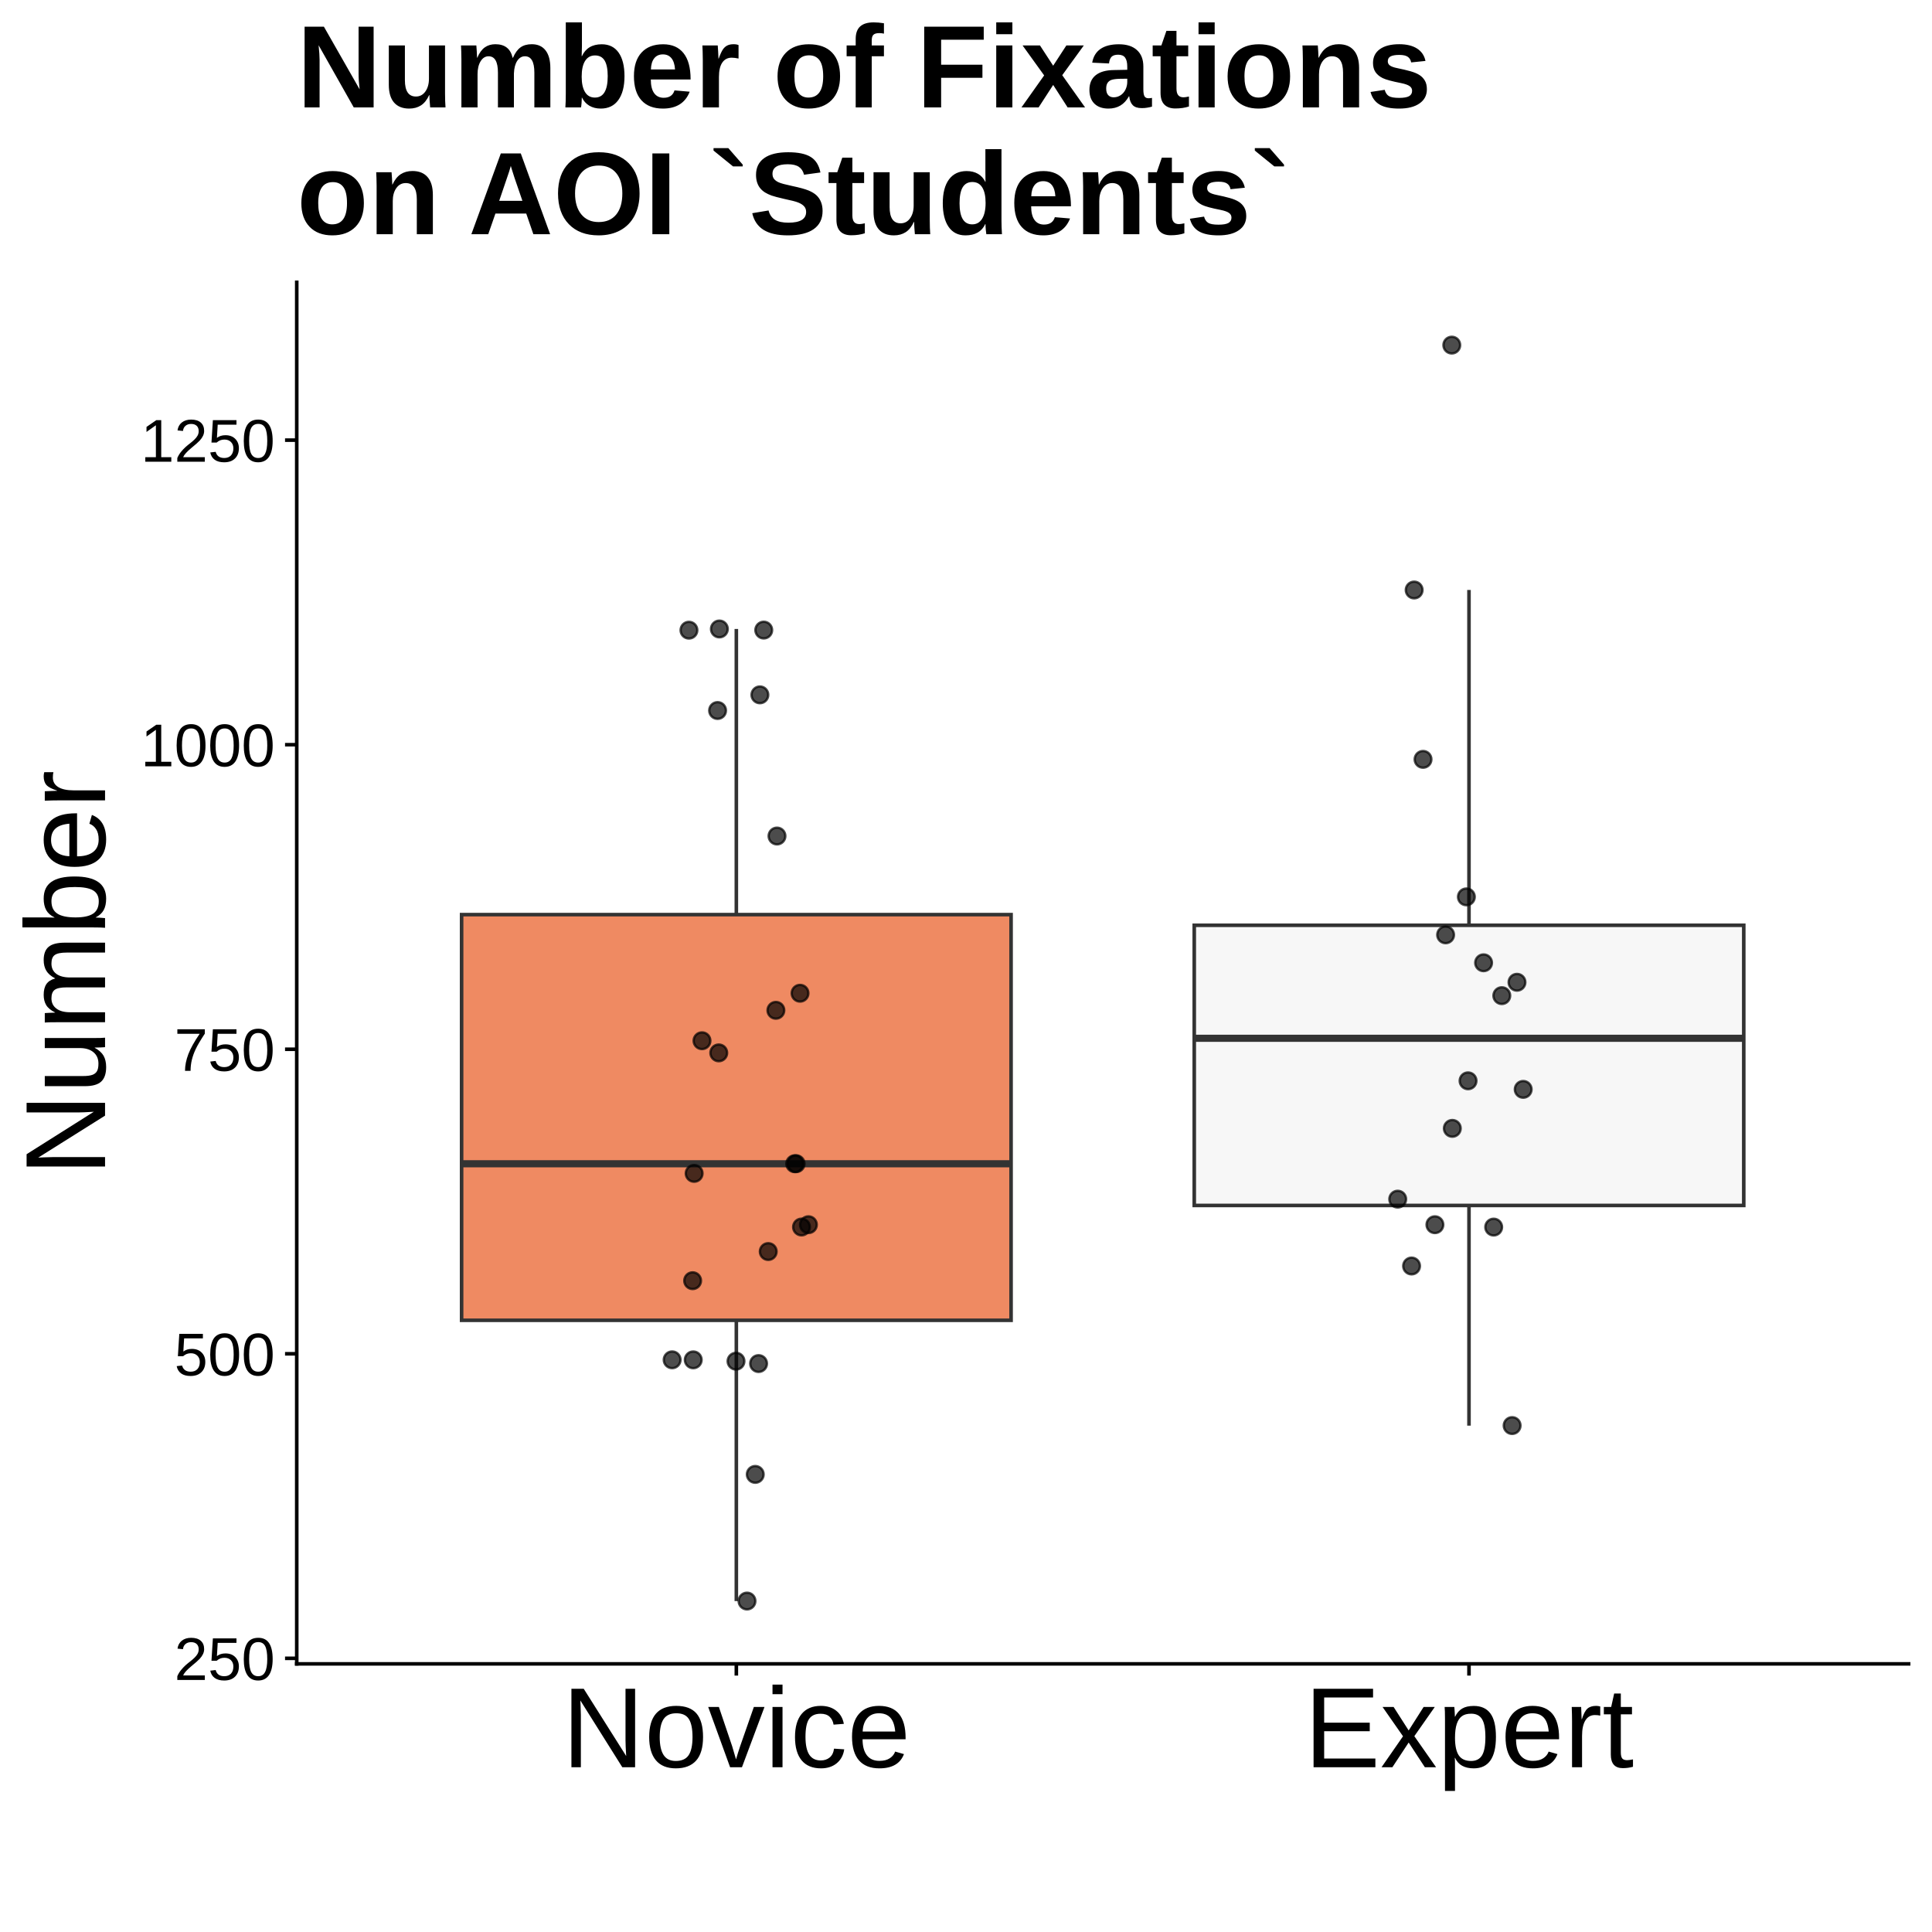
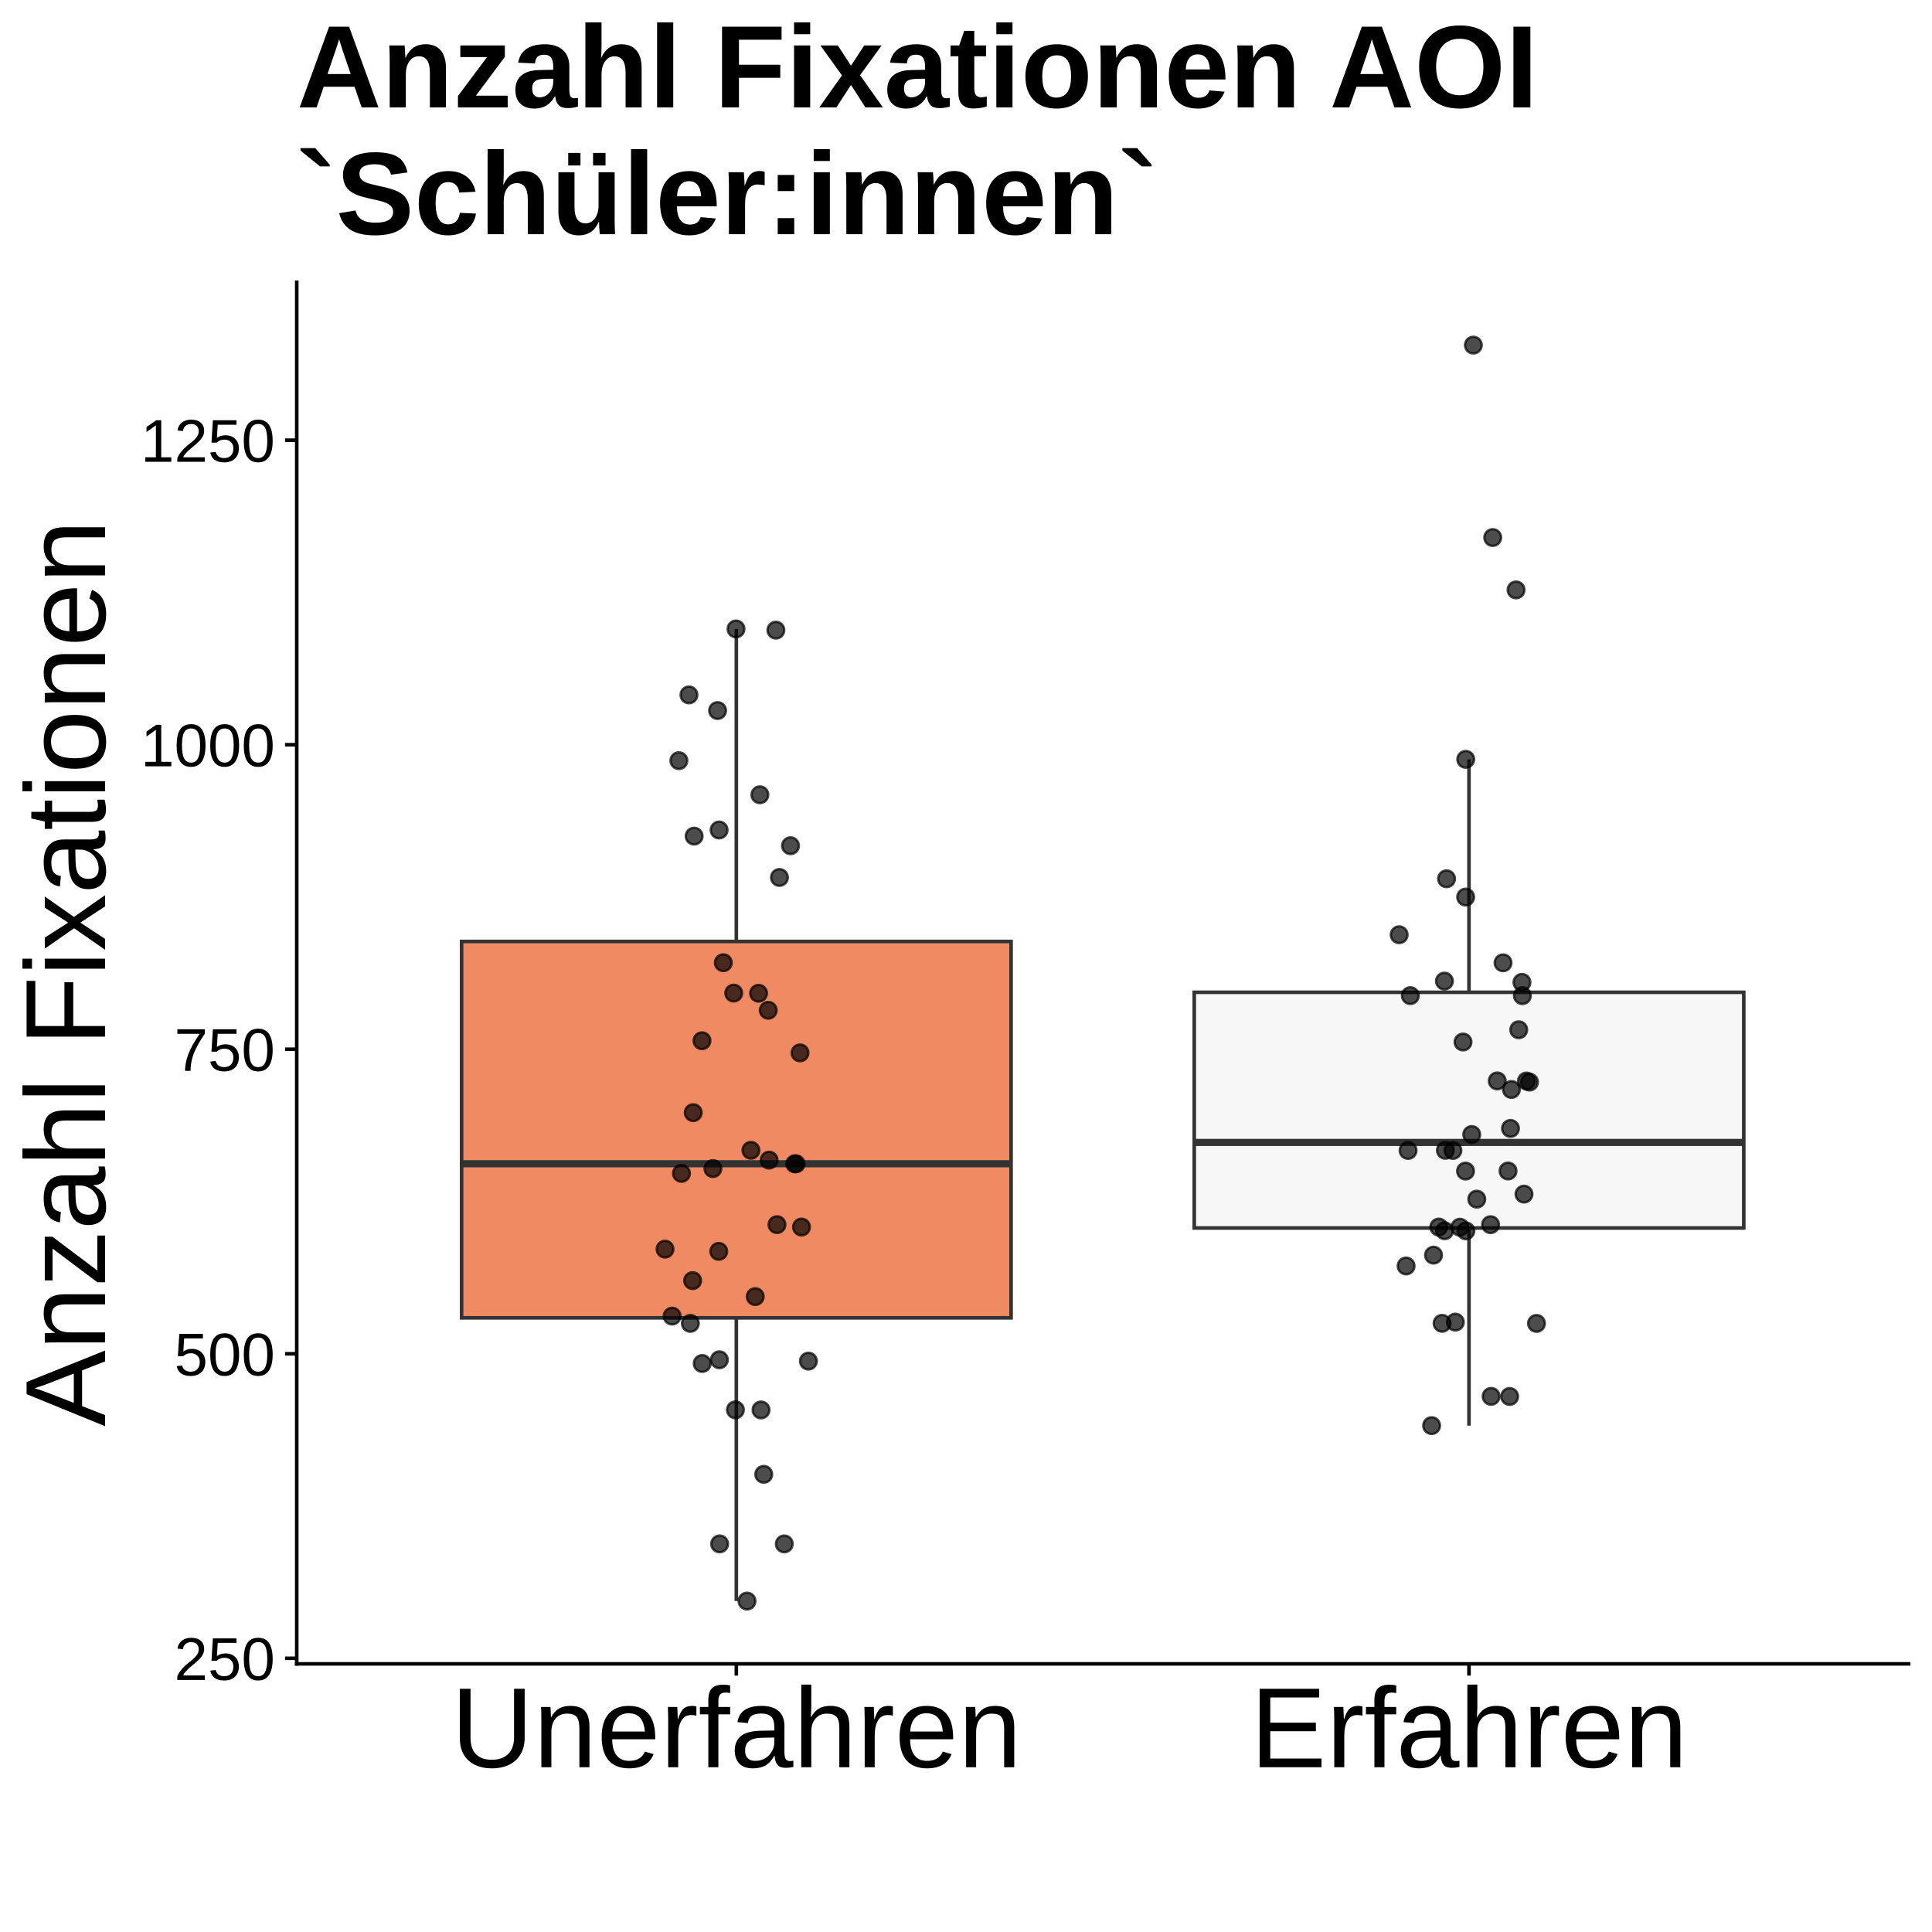
<svg xmlns="http://www.w3.org/2000/svg" class="svglite" width="576.00pt" height="576.00pt" viewBox="0 0 576.00 576.00">
  <defs>
    <style type="text/css">
    .svglite line, .svglite polyline, .svglite polygon, .svglite path, .svglite rect, .svglite circle {
      fill: none;
      stroke: #000000;
      stroke-linecap: round;
      stroke-linejoin: round;
      stroke-miterlimit: 10.00;
    }
    .svglite text {
      white-space: pre;
    }
  </style>
  </defs>
  <rect width="100%" height="100%" style="stroke: none; fill: none;" />
  <defs>
    <clipPath id="cpMC4wMHw1NzYuMDB8MC4wMHw1NzYuMDA=">
      <rect x="0.00" y="0.00" width="576.00" height="576.00" />
    </clipPath>
  </defs>
  <g clip-path="url(#cpMC4wMHw1NzYuMDB8MC4wMHw1NzYuMDA=)">
</g>
  <defs>
    <clipPath id="cpODguNDd8NTY5LjAzfDg0LjE3fDQ5Ni4wNg==">
      <rect x="88.47" y="84.17" width="480.56" height="411.89" />
    </clipPath>
  </defs>
  <g clip-path="url(#cpODguNDd8NTY5LjAzfDg0LjE3fDQ5Ni4wNg==)">
-     <line x1="219.53" y1="272.68" x2="219.53" y2="187.52" style="stroke-width: 1.07; stroke: #333333; stroke-linecap: butt;" />
-     <line x1="219.53" y1="393.63" x2="219.53" y2="477.34" style="stroke-width: 1.07; stroke: #333333; stroke-linecap: butt;" />
-     <polygon points="137.62,272.68 137.62,393.63 301.44,393.63 301.44,272.68 137.62,272.68 " style="stroke-width: 1.07; stroke: #333333; stroke-linecap: butt; stroke-linejoin: miter; fill: #EF8A62;" />
+     <line x1="219.53" y1="280.68" x2="219.53" y2="187.53" style="stroke-width: 1.07; stroke: #333333; stroke-linecap: butt;" />
+     <line x1="219.53" y1="392.90" x2="219.53" y2="477.33" style="stroke-width: 1.07; stroke: #333333; stroke-linecap: butt;" />
+     <polygon points="137.62,280.68 137.62,392.90 301.44,392.90 301.44,280.68 137.62,280.68 " style="stroke-width: 1.07; stroke: #333333; stroke-linecap: butt; stroke-linejoin: miter; fill: #EF8A62;" />
    <line x1="137.62" y1="346.96" x2="301.44" y2="346.96" style="stroke-width: 2.13; stroke: #333333; stroke-linecap: butt; stroke-linejoin: miter;" />
-     <line x1="437.96" y1="275.86" x2="437.96" y2="175.89" style="stroke-width: 1.07; stroke: #333333; stroke-linecap: butt;" />
-     <line x1="437.96" y1="359.39" x2="437.96" y2="425.04" style="stroke-width: 1.07; stroke: #333333; stroke-linecap: butt;" />
-     <polygon points="356.05,275.86 356.05,359.39 519.88,359.39 519.88,275.86 356.05,275.86 " style="stroke-width: 1.07; stroke: #333333; stroke-linecap: butt; stroke-linejoin: miter; fill: #F7F7F7;" />
-     <line x1="356.05" y1="309.55" x2="519.88" y2="309.55" style="stroke-width: 2.13; stroke: #333333; stroke-linecap: butt; stroke-linejoin: miter;" />
+     <line x1="437.96" y1="295.84" x2="437.96" y2="226.39" style="stroke-width: 1.07; stroke: #333333; stroke-linecap: butt;" />
+     <line x1="437.96" y1="366.11" x2="437.96" y2="425.04" style="stroke-width: 1.07; stroke: #333333; stroke-linecap: butt;" />
+     <polygon points="356.05,295.84 356.05,366.11 519.88,366.11 519.88,295.84 356.05,295.84 " style="stroke-width: 1.07; stroke: #333333; stroke-linecap: butt; stroke-linejoin: miter; fill: #F7F7F7;" />
+     <line x1="356.05" y1="340.60" x2="519.88" y2="340.60" style="stroke-width: 2.13; stroke: #333333; stroke-linecap: butt; stroke-linejoin: miter;" />
    <circle cx="209.29" cy="310.28" r="2.49" style="stroke-width: 0.71; stroke: #000000; stroke-opacity: 0.70; fill: #000000; fill-opacity: 0.70;" />
-     <circle cx="213.94" cy="211.83" r="2.49" style="stroke-width: 0.71; stroke: #000000; stroke-opacity: 0.70; fill: #000000; fill-opacity: 0.70;" />
-     <circle cx="222.71" cy="477.33" r="2.49" style="stroke-width: 0.71; stroke: #000000; stroke-opacity: 0.70; fill: #000000; fill-opacity: 0.70;" />
-     <circle cx="237.36" cy="346.94" r="2.49" style="stroke-width: 0.71; stroke: #000000; stroke-opacity: 0.70; fill: #000000; fill-opacity: 0.70;" />
-     <circle cx="206.50" cy="381.82" r="2.49" style="stroke-width: 0.71; stroke: #000000; stroke-opacity: 0.70; fill: #000000; fill-opacity: 0.70;" />
-     <circle cx="236.93" cy="346.95" r="2.49" style="stroke-width: 0.71; stroke: #000000; stroke-opacity: 0.70; fill: #000000; fill-opacity: 0.70;" />
-     <circle cx="238.96" cy="365.82" r="2.49" style="stroke-width: 0.71; stroke: #000000; stroke-opacity: 0.70; fill: #000000; fill-opacity: 0.70;" />
-     <circle cx="226.55" cy="207.16" r="2.49" style="stroke-width: 0.71; stroke: #000000; stroke-opacity: 0.70; fill: #000000; fill-opacity: 0.70;" />
-     <circle cx="225.17" cy="439.57" r="2.49" style="stroke-width: 0.71; stroke: #000000; stroke-opacity: 0.70; fill: #000000; fill-opacity: 0.70;" />
-     <circle cx="200.39" cy="405.41" r="2.49" style="stroke-width: 0.71; stroke: #000000; stroke-opacity: 0.70; fill: #000000; fill-opacity: 0.70;" />
-     <circle cx="206.68" cy="405.42" r="2.49" style="stroke-width: 0.71; stroke: #000000; stroke-opacity: 0.70; fill: #000000; fill-opacity: 0.70;" />
-     <circle cx="205.40" cy="187.88" r="2.49" style="stroke-width: 0.71; stroke: #000000; stroke-opacity: 0.70; fill: #000000; fill-opacity: 0.70;" />
-     <circle cx="227.70" cy="187.85" r="2.49" style="stroke-width: 0.71; stroke: #000000; stroke-opacity: 0.70; fill: #000000; fill-opacity: 0.70;" />
-     <circle cx="214.47" cy="187.52" r="2.49" style="stroke-width: 0.71; stroke: #000000; stroke-opacity: 0.70; fill: #000000; fill-opacity: 0.70;" />
-     <circle cx="231.32" cy="301.21" r="2.49" style="stroke-width: 0.71; stroke: #000000; stroke-opacity: 0.70; fill: #000000; fill-opacity: 0.70;" />
-     <circle cx="219.43" cy="405.82" r="2.49" style="stroke-width: 0.71; stroke: #000000; stroke-opacity: 0.70; fill: #000000; fill-opacity: 0.70;" />
-     <circle cx="229.04" cy="373.13" r="2.49" style="stroke-width: 0.71; stroke: #000000; stroke-opacity: 0.70; fill: #000000; fill-opacity: 0.70;" />
-     <circle cx="241.02" cy="365.13" r="2.49" style="stroke-width: 0.71; stroke: #000000; stroke-opacity: 0.70; fill: #000000; fill-opacity: 0.70;" />
-     <circle cx="214.29" cy="313.90" r="2.49" style="stroke-width: 0.71; stroke: #000000; stroke-opacity: 0.70; fill: #000000; fill-opacity: 0.70;" />
-     <circle cx="231.65" cy="249.25" r="2.49" style="stroke-width: 0.71; stroke: #000000; stroke-opacity: 0.70; fill: #000000; fill-opacity: 0.70;" />
-     <circle cx="238.52" cy="296.12" r="2.49" style="stroke-width: 0.71; stroke: #000000; stroke-opacity: 0.70; fill: #000000; fill-opacity: 0.70;" />
-     <circle cx="206.95" cy="349.83" r="2.49" style="stroke-width: 0.71; stroke: #000000; stroke-opacity: 0.70; fill: #000000; fill-opacity: 0.70;" />
-     <circle cx="226.16" cy="406.53" r="2.49" style="stroke-width: 0.71; stroke: #000000; stroke-opacity: 0.70; fill: #000000; fill-opacity: 0.70;" />
-     <circle cx="421.61" cy="175.90" r="2.49" style="stroke-width: 0.71; stroke: #000000; stroke-opacity: 0.70; fill: #000000; fill-opacity: 0.70;" />
-     <circle cx="427.80" cy="365.13" r="2.49" style="stroke-width: 0.71; stroke: #000000; stroke-opacity: 0.70; fill: #000000; fill-opacity: 0.70;" />
-     <circle cx="432.99" cy="336.41" r="2.49" style="stroke-width: 0.71; stroke: #000000; stroke-opacity: 0.70; fill: #000000; fill-opacity: 0.70;" />
-     <circle cx="416.71" cy="357.51" r="2.49" style="stroke-width: 0.71; stroke: #000000; stroke-opacity: 0.70; fill: #000000; fill-opacity: 0.70;" />
-     <circle cx="432.83" cy="102.89" r="2.49" style="stroke-width: 0.71; stroke: #000000; stroke-opacity: 0.70; fill: #000000; fill-opacity: 0.70;" />
-     <circle cx="454.12" cy="324.78" r="2.49" style="stroke-width: 0.71; stroke: #000000; stroke-opacity: 0.70; fill: #000000; fill-opacity: 0.70;" />
-     <circle cx="430.99" cy="278.71" r="2.49" style="stroke-width: 0.71; stroke: #000000; stroke-opacity: 0.70; fill: #000000; fill-opacity: 0.70;" />
-     <circle cx="437.18" cy="267.39" r="2.49" style="stroke-width: 0.71; stroke: #000000; stroke-opacity: 0.70; fill: #000000; fill-opacity: 0.70;" />
-     <circle cx="442.31" cy="287.04" r="2.49" style="stroke-width: 0.71; stroke: #000000; stroke-opacity: 0.70; fill: #000000; fill-opacity: 0.70;" />
-     <circle cx="437.68" cy="322.23" r="2.49" style="stroke-width: 0.71; stroke: #000000; stroke-opacity: 0.70; fill: #000000; fill-opacity: 0.70;" />
-     <circle cx="424.26" cy="226.39" r="2.49" style="stroke-width: 0.71; stroke: #000000; stroke-opacity: 0.70; fill: #000000; fill-opacity: 0.70;" />
-     <circle cx="452.27" cy="292.85" r="2.49" style="stroke-width: 0.71; stroke: #000000; stroke-opacity: 0.70; fill: #000000; fill-opacity: 0.70;" />
-     <circle cx="445.32" cy="365.84" r="2.49" style="stroke-width: 0.71; stroke: #000000; stroke-opacity: 0.70; fill: #000000; fill-opacity: 0.70;" />
-     <circle cx="450.82" cy="425.01" r="2.49" style="stroke-width: 0.71; stroke: #000000; stroke-opacity: 0.70; fill: #000000; fill-opacity: 0.70;" />
-     <circle cx="420.84" cy="377.44" r="2.49" style="stroke-width: 0.71; stroke: #000000; stroke-opacity: 0.70; fill: #000000; fill-opacity: 0.70;" />
-     <circle cx="447.74" cy="296.84" r="2.49" style="stroke-width: 0.71; stroke: #000000; stroke-opacity: 0.70; fill: #000000; fill-opacity: 0.70;" />
+     <circle cx="213.94" cy="211.84" r="2.49" style="stroke-width: 0.71; stroke: #000000; stroke-opacity: 0.70; fill: #000000; fill-opacity: 0.70;" />
+     <circle cx="222.71" cy="477.34" r="2.49" style="stroke-width: 0.71; stroke: #000000; stroke-opacity: 0.70; fill: #000000; fill-opacity: 0.70;" />
+     <circle cx="237.36" cy="346.97" r="2.49" style="stroke-width: 0.71; stroke: #000000; stroke-opacity: 0.70; fill: #000000; fill-opacity: 0.70;" />
+     <circle cx="206.50" cy="381.80" r="2.49" style="stroke-width: 0.71; stroke: #000000; stroke-opacity: 0.70; fill: #000000; fill-opacity: 0.70;" />
+     <circle cx="236.93" cy="346.98" r="2.49" style="stroke-width: 0.71; stroke: #000000; stroke-opacity: 0.70; fill: #000000; fill-opacity: 0.70;" />
+     <circle cx="238.96" cy="365.83" r="2.49" style="stroke-width: 0.71; stroke: #000000; stroke-opacity: 0.70; fill: #000000; fill-opacity: 0.70;" />
+     <circle cx="226.55" cy="236.95" r="2.49" style="stroke-width: 0.71; stroke: #000000; stroke-opacity: 0.70; fill: #000000; fill-opacity: 0.70;" />
+     <circle cx="225.17" cy="386.56" r="2.49" style="stroke-width: 0.71; stroke: #000000; stroke-opacity: 0.70; fill: #000000; fill-opacity: 0.70;" />
+     <circle cx="200.39" cy="392.38" r="2.49" style="stroke-width: 0.71; stroke: #000000; stroke-opacity: 0.70; fill: #000000; fill-opacity: 0.70;" />
+     <circle cx="206.68" cy="331.72" r="2.49" style="stroke-width: 0.71; stroke: #000000; stroke-opacity: 0.70; fill: #000000; fill-opacity: 0.70;" />
+     <circle cx="205.40" cy="207.17" r="2.49" style="stroke-width: 0.71; stroke: #000000; stroke-opacity: 0.70; fill: #000000; fill-opacity: 0.70;" />
+     <circle cx="227.70" cy="439.55" r="2.49" style="stroke-width: 0.71; stroke: #000000; stroke-opacity: 0.70; fill: #000000; fill-opacity: 0.70;" />
+     <circle cx="214.47" cy="405.40" r="2.49" style="stroke-width: 0.71; stroke: #000000; stroke-opacity: 0.70; fill: #000000; fill-opacity: 0.70;" />
+     <circle cx="231.32" cy="187.87" r="2.49" style="stroke-width: 0.71; stroke: #000000; stroke-opacity: 0.70; fill: #000000; fill-opacity: 0.70;" />
+     <circle cx="219.43" cy="187.51" r="2.49" style="stroke-width: 0.71; stroke: #000000; stroke-opacity: 0.70; fill: #000000; fill-opacity: 0.70;" />
+     <circle cx="229.04" cy="301.20" r="2.49" style="stroke-width: 0.71; stroke: #000000; stroke-opacity: 0.70; fill: #000000; fill-opacity: 0.70;" />
+     <circle cx="241.02" cy="405.80" r="2.49" style="stroke-width: 0.71; stroke: #000000; stroke-opacity: 0.70; fill: #000000; fill-opacity: 0.70;" />
+     <circle cx="214.29" cy="373.08" r="2.49" style="stroke-width: 0.71; stroke: #000000; stroke-opacity: 0.70; fill: #000000; fill-opacity: 0.70;" />
+     <circle cx="231.65" cy="365.11" r="2.49" style="stroke-width: 0.71; stroke: #000000; stroke-opacity: 0.70; fill: #000000; fill-opacity: 0.70;" />
+     <circle cx="238.52" cy="313.90" r="2.49" style="stroke-width: 0.71; stroke: #000000; stroke-opacity: 0.70; fill: #000000; fill-opacity: 0.70;" />
+     <circle cx="206.95" cy="249.28" r="2.49" style="stroke-width: 0.71; stroke: #000000; stroke-opacity: 0.70; fill: #000000; fill-opacity: 0.70;" />
+     <circle cx="226.16" cy="296.13" r="2.49" style="stroke-width: 0.71; stroke: #000000; stroke-opacity: 0.70; fill: #000000; fill-opacity: 0.70;" />
+     <circle cx="203.17" cy="349.83" r="2.49" style="stroke-width: 0.71; stroke: #000000; stroke-opacity: 0.70; fill: #000000; fill-opacity: 0.70;" />
+     <circle cx="209.36" cy="406.51" r="2.49" style="stroke-width: 0.71; stroke: #000000; stroke-opacity: 0.70; fill: #000000; fill-opacity: 0.70;" />
+     <circle cx="214.55" cy="460.29" r="2.49" style="stroke-width: 0.71; stroke: #000000; stroke-opacity: 0.70; fill: #000000; fill-opacity: 0.70;" />
+     <circle cx="198.27" cy="372.41" r="2.49" style="stroke-width: 0.71; stroke: #000000; stroke-opacity: 0.70; fill: #000000; fill-opacity: 0.70;" />
+     <circle cx="214.39" cy="247.45" r="2.49" style="stroke-width: 0.71; stroke: #000000; stroke-opacity: 0.70; fill: #000000; fill-opacity: 0.70;" />
+     <circle cx="235.68" cy="252.14" r="2.49" style="stroke-width: 0.71; stroke: #000000; stroke-opacity: 0.70; fill: #000000; fill-opacity: 0.70;" />
+     <circle cx="212.55" cy="348.40" r="2.49" style="stroke-width: 0.71; stroke: #000000; stroke-opacity: 0.70; fill: #000000; fill-opacity: 0.70;" />
+     <circle cx="218.75" cy="296.08" r="2.49" style="stroke-width: 0.71; stroke: #000000; stroke-opacity: 0.70; fill: #000000; fill-opacity: 0.70;" />
+     <circle cx="223.88" cy="342.95" r="2.49" style="stroke-width: 0.71; stroke: #000000; stroke-opacity: 0.70; fill: #000000; fill-opacity: 0.70;" />
+     <circle cx="219.25" cy="420.33" r="2.49" style="stroke-width: 0.71; stroke: #000000; stroke-opacity: 0.70; fill: #000000; fill-opacity: 0.70;" />
+     <circle cx="205.82" cy="394.54" r="2.49" style="stroke-width: 0.71; stroke: #000000; stroke-opacity: 0.70; fill: #000000; fill-opacity: 0.70;" />
+     <circle cx="233.83" cy="460.29" r="2.49" style="stroke-width: 0.71; stroke: #000000; stroke-opacity: 0.70; fill: #000000; fill-opacity: 0.70;" />
+     <circle cx="226.89" cy="420.35" r="2.49" style="stroke-width: 0.71; stroke: #000000; stroke-opacity: 0.70; fill: #000000; fill-opacity: 0.70;" />
+     <circle cx="232.38" cy="261.60" r="2.49" style="stroke-width: 0.71; stroke: #000000; stroke-opacity: 0.70; fill: #000000; fill-opacity: 0.70;" />
+     <circle cx="202.40" cy="226.78" r="2.49" style="stroke-width: 0.71; stroke: #000000; stroke-opacity: 0.70; fill: #000000; fill-opacity: 0.70;" />
+     <circle cx="229.30" cy="345.87" r="2.49" style="stroke-width: 0.71; stroke: #000000; stroke-opacity: 0.70; fill: #000000; fill-opacity: 0.70;" />
+     <circle cx="215.65" cy="287.02" r="2.49" style="stroke-width: 0.71; stroke: #000000; stroke-opacity: 0.70; fill: #000000; fill-opacity: 0.70;" />
+     <circle cx="451.99" cy="175.87" r="2.49" style="stroke-width: 0.71; stroke: #000000; stroke-opacity: 0.70; fill: #000000; fill-opacity: 0.70;" />
+     <circle cx="444.39" cy="365.12" r="2.49" style="stroke-width: 0.71; stroke: #000000; stroke-opacity: 0.70; fill: #000000; fill-opacity: 0.70;" />
+     <circle cx="450.33" cy="336.43" r="2.49" style="stroke-width: 0.71; stroke: #000000; stroke-opacity: 0.70; fill: #000000; fill-opacity: 0.70;" />
+     <circle cx="440.28" cy="357.51" r="2.49" style="stroke-width: 0.71; stroke: #000000; stroke-opacity: 0.70; fill: #000000; fill-opacity: 0.70;" />
+     <circle cx="439.26" cy="102.89" r="2.49" style="stroke-width: 0.71; stroke: #000000; stroke-opacity: 0.70; fill: #000000; fill-opacity: 0.70;" />
+     <circle cx="450.61" cy="324.81" r="2.49" style="stroke-width: 0.71; stroke: #000000; stroke-opacity: 0.70; fill: #000000; fill-opacity: 0.70;" />
+     <circle cx="417.14" cy="278.68" r="2.49" style="stroke-width: 0.71; stroke: #000000; stroke-opacity: 0.70; fill: #000000; fill-opacity: 0.70;" />
+     <circle cx="436.97" cy="267.45" r="2.49" style="stroke-width: 0.71; stroke: #000000; stroke-opacity: 0.70; fill: #000000; fill-opacity: 0.70;" />
+     <circle cx="448.11" cy="287.05" r="2.49" style="stroke-width: 0.71; stroke: #000000; stroke-opacity: 0.70; fill: #000000; fill-opacity: 0.70;" />
+     <circle cx="446.38" cy="322.26" r="2.49" style="stroke-width: 0.71; stroke: #000000; stroke-opacity: 0.70; fill: #000000; fill-opacity: 0.70;" />
+     <circle cx="436.99" cy="226.38" r="2.49" style="stroke-width: 0.71; stroke: #000000; stroke-opacity: 0.70; fill: #000000; fill-opacity: 0.70;" />
+     <circle cx="453.75" cy="292.88" r="2.49" style="stroke-width: 0.71; stroke: #000000; stroke-opacity: 0.70; fill: #000000; fill-opacity: 0.70;" />
+     <circle cx="435.26" cy="365.88" r="2.49" style="stroke-width: 0.71; stroke: #000000; stroke-opacity: 0.70; fill: #000000; fill-opacity: 0.70;" />
+     <circle cx="426.82" cy="425.03" r="2.49" style="stroke-width: 0.71; stroke: #000000; stroke-opacity: 0.70; fill: #000000; fill-opacity: 0.70;" />
+     <circle cx="419.21" cy="377.43" r="2.49" style="stroke-width: 0.71; stroke: #000000; stroke-opacity: 0.70; fill: #000000; fill-opacity: 0.70;" />
+     <circle cx="420.47" cy="296.83" r="2.49" style="stroke-width: 0.71; stroke: #000000; stroke-opacity: 0.70; fill: #000000; fill-opacity: 0.70;" />
+     <circle cx="429.94" cy="394.53" r="2.49" style="stroke-width: 0.71; stroke: #000000; stroke-opacity: 0.70; fill: #000000; fill-opacity: 0.70;" />
+     <circle cx="438.78" cy="338.24" r="2.49" style="stroke-width: 0.71; stroke: #000000; stroke-opacity: 0.70; fill: #000000; fill-opacity: 0.70;" />
+     <circle cx="445.04" cy="160.26" r="2.49" style="stroke-width: 0.71; stroke: #000000; stroke-opacity: 0.70; fill: #000000; fill-opacity: 0.70;" />
+     <circle cx="433.89" cy="394.17" r="2.49" style="stroke-width: 0.71; stroke: #000000; stroke-opacity: 0.70; fill: #000000; fill-opacity: 0.70;" />
+     <circle cx="456.00" cy="322.61" r="2.49" style="stroke-width: 0.71; stroke: #000000; stroke-opacity: 0.70; fill: #000000; fill-opacity: 0.70;" />
+     <circle cx="428.95" cy="365.83" r="2.49" style="stroke-width: 0.71; stroke: #000000; stroke-opacity: 0.70; fill: #000000; fill-opacity: 0.70;" />
+     <circle cx="436.18" cy="310.66" r="2.49" style="stroke-width: 0.71; stroke: #000000; stroke-opacity: 0.70; fill: #000000; fill-opacity: 0.70;" />
+     <circle cx="430.64" cy="292.50" r="2.49" style="stroke-width: 0.71; stroke: #000000; stroke-opacity: 0.70; fill: #000000; fill-opacity: 0.70;" />
+     <circle cx="444.56" cy="416.31" r="2.49" style="stroke-width: 0.71; stroke: #000000; stroke-opacity: 0.70; fill: #000000; fill-opacity: 0.70;" />
+     <circle cx="427.39" cy="374.20" r="2.49" style="stroke-width: 0.71; stroke: #000000; stroke-opacity: 0.70; fill: #000000; fill-opacity: 0.70;" />
+     <circle cx="437.03" cy="366.96" r="2.49" style="stroke-width: 0.71; stroke: #000000; stroke-opacity: 0.70; fill: #000000; fill-opacity: 0.70;" />
+     <circle cx="449.60" cy="349.12" r="2.49" style="stroke-width: 0.71; stroke: #000000; stroke-opacity: 0.70; fill: #000000; fill-opacity: 0.70;" />
+     <circle cx="419.80" cy="342.99" r="2.49" style="stroke-width: 0.71; stroke: #000000; stroke-opacity: 0.70; fill: #000000; fill-opacity: 0.70;" />
+     <circle cx="454.36" cy="356.01" r="2.49" style="stroke-width: 0.71; stroke: #000000; stroke-opacity: 0.70; fill: #000000; fill-opacity: 0.70;" />
+     <circle cx="430.93" cy="342.95" r="2.49" style="stroke-width: 0.71; stroke: #000000; stroke-opacity: 0.70; fill: #000000; fill-opacity: 0.70;" />
+     <circle cx="452.79" cy="307.01" r="2.49" style="stroke-width: 0.71; stroke: #000000; stroke-opacity: 0.70; fill: #000000; fill-opacity: 0.70;" />
+     <circle cx="431.27" cy="261.99" r="2.49" style="stroke-width: 0.71; stroke: #000000; stroke-opacity: 0.70; fill: #000000; fill-opacity: 0.70;" />
+     <circle cx="430.70" cy="366.93" r="2.49" style="stroke-width: 0.71; stroke: #000000; stroke-opacity: 0.70; fill: #000000; fill-opacity: 0.70;" />
+     <circle cx="436.93" cy="349.14" r="2.49" style="stroke-width: 0.71; stroke: #000000; stroke-opacity: 0.70; fill: #000000; fill-opacity: 0.70;" />
+     <circle cx="455.10" cy="322.29" r="2.49" style="stroke-width: 0.71; stroke: #000000; stroke-opacity: 0.70; fill: #000000; fill-opacity: 0.70;" />
+     <circle cx="453.88" cy="296.84" r="2.49" style="stroke-width: 0.71; stroke: #000000; stroke-opacity: 0.70; fill: #000000; fill-opacity: 0.70;" />
+     <circle cx="433.16" cy="342.99" r="2.49" style="stroke-width: 0.71; stroke: #000000; stroke-opacity: 0.70; fill: #000000; fill-opacity: 0.70;" />
+     <circle cx="450.08" cy="416.34" r="2.49" style="stroke-width: 0.71; stroke: #000000; stroke-opacity: 0.70; fill: #000000; fill-opacity: 0.70;" />
+     <circle cx="458.09" cy="394.55" r="2.49" style="stroke-width: 0.71; stroke: #000000; stroke-opacity: 0.70; fill: #000000; fill-opacity: 0.70;" />
  </g>
  <g clip-path="url(#cpMC4wMHw1NzYuMDB8MC4wMHw1NzYuMDA=)">
    <polyline points="88.47,496.06 88.47,84.17 " style="stroke-width: 1.07; stroke-linecap: square;" />
    <text x="81.99" y="500.85" text-anchor="end" style="font-size: 18.00px; font-family: &quot;Arial&quot;;" textLength="30.02px" lengthAdjust="spacingAndGlyphs">250</text>
    <text x="81.99" y="410.06" text-anchor="end" style="font-size: 18.00px; font-family: &quot;Arial&quot;;" textLength="30.02px" lengthAdjust="spacingAndGlyphs">500</text>
    <text x="81.99" y="319.26" text-anchor="end" style="font-size: 18.00px; font-family: &quot;Arial&quot;;" textLength="30.02px" lengthAdjust="spacingAndGlyphs">750</text>
-     <text x="81.99" y="228.46" text-anchor="end" style="font-size: 18.00px; font-family: &quot;Arial&quot;;" textLength="40.03px" lengthAdjust="spacingAndGlyphs">1000</text>
-     <text x="81.99" y="137.66" text-anchor="end" style="font-size: 18.00px; font-family: &quot;Arial&quot;;" textLength="40.03px" lengthAdjust="spacingAndGlyphs">1250</text>
-     <polyline points="84.98,494.41 88.47,494.41 " style="stroke-width: 1.07; stroke-linecap: butt;" />
+     <text x="81.99" y="228.47" text-anchor="end" style="font-size: 18.00px; font-family: &quot;Arial&quot;;" textLength="40.03px" lengthAdjust="spacingAndGlyphs">1000</text>
+     <text x="81.99" y="137.68" text-anchor="end" style="font-size: 18.00px; font-family: &quot;Arial&quot;;" textLength="40.03px" lengthAdjust="spacingAndGlyphs">1250</text>
+     <polyline points="84.98,494.40 88.47,494.40 " style="stroke-width: 1.07; stroke-linecap: butt;" />
    <polyline points="84.98,403.61 88.47,403.61 " style="stroke-width: 1.07; stroke-linecap: butt;" />
    <polyline points="84.98,312.82 88.47,312.82 " style="stroke-width: 1.07; stroke-linecap: butt;" />
-     <polyline points="84.98,222.02 88.47,222.02 " style="stroke-width: 1.07; stroke-linecap: butt;" />
-     <polyline points="84.98,131.22 88.47,131.22 " style="stroke-width: 1.07; stroke-linecap: butt;" />
+     <polyline points="84.98,222.03 88.47,222.03 " style="stroke-width: 1.07; stroke-linecap: butt;" />
+     <polyline points="84.98,131.24 88.47,131.24 " style="stroke-width: 1.07; stroke-linecap: butt;" />
    <polyline points="88.47,496.06 569.03,496.06 " style="stroke-width: 1.07; stroke-linecap: square;" />
    <polyline points="219.53,499.55 219.53,496.06 " style="stroke-width: 1.07; stroke-linecap: butt;" />
    <polyline points="437.96,499.55 437.96,496.06 " style="stroke-width: 1.07; stroke-linecap: butt;" />
-     <text x="219.53" y="526.88" text-anchor="middle" style="font-size: 34.00px; font-family: &quot;Arial&quot;;" textLength="103.92px" lengthAdjust="spacingAndGlyphs">Novice</text>
-     <text x="437.96" y="526.88" text-anchor="middle" style="font-size: 34.00px; font-family: &quot;Arial&quot;;" textLength="98.26px" lengthAdjust="spacingAndGlyphs">Expert</text>
-     <text transform="translate(31.32,290.12) rotate(-90)" text-anchor="middle" style="font-size: 34.00px; font-family: &quot;Arial&quot;;" textLength="120.91px" lengthAdjust="spacingAndGlyphs">Number</text>
-     <text x="88.47" y="32.03" style="font-size: 35.00px; font-weight: bold; font-family: &quot;Arial&quot;;" textLength="338.34px" lengthAdjust="spacingAndGlyphs">Number of Fixations</text>
-     <text x="88.47" y="69.83" style="font-size: 35.00px; font-weight: bold; font-family: &quot;Arial&quot;;" textLength="296.16px" lengthAdjust="spacingAndGlyphs">on AOI `Students`</text>
+     <text x="219.53" y="526.88" text-anchor="middle" style="font-size: 34.00px; font-family: &quot;Arial&quot;;" textLength="170.08px" lengthAdjust="spacingAndGlyphs">Unerfahren</text>
+     <text x="437.96" y="526.88" text-anchor="middle" style="font-size: 34.00px; font-family: &quot;Arial&quot;;" textLength="130.39px" lengthAdjust="spacingAndGlyphs">Erfahren</text>
+     <text transform="translate(31.32,290.12) rotate(-90)" text-anchor="middle" style="font-size: 34.00px; font-family: &quot;Arial&quot;;" textLength="270.25px" lengthAdjust="spacingAndGlyphs">Anzahl Fixationen</text>
+     <text x="88.47" y="32.03" style="font-size: 35.00px; font-weight: bold; font-family: &quot;Arial&quot;;" textLength="370.10px" lengthAdjust="spacingAndGlyphs">Anzahl Fixationen AOI</text>
+     <text x="88.47" y="69.83" style="font-size: 35.00px; font-weight: bold; font-family: &quot;Arial&quot;;" textLength="256.66px" lengthAdjust="spacingAndGlyphs">`Schüler:innen`</text>
  </g>
</svg>
